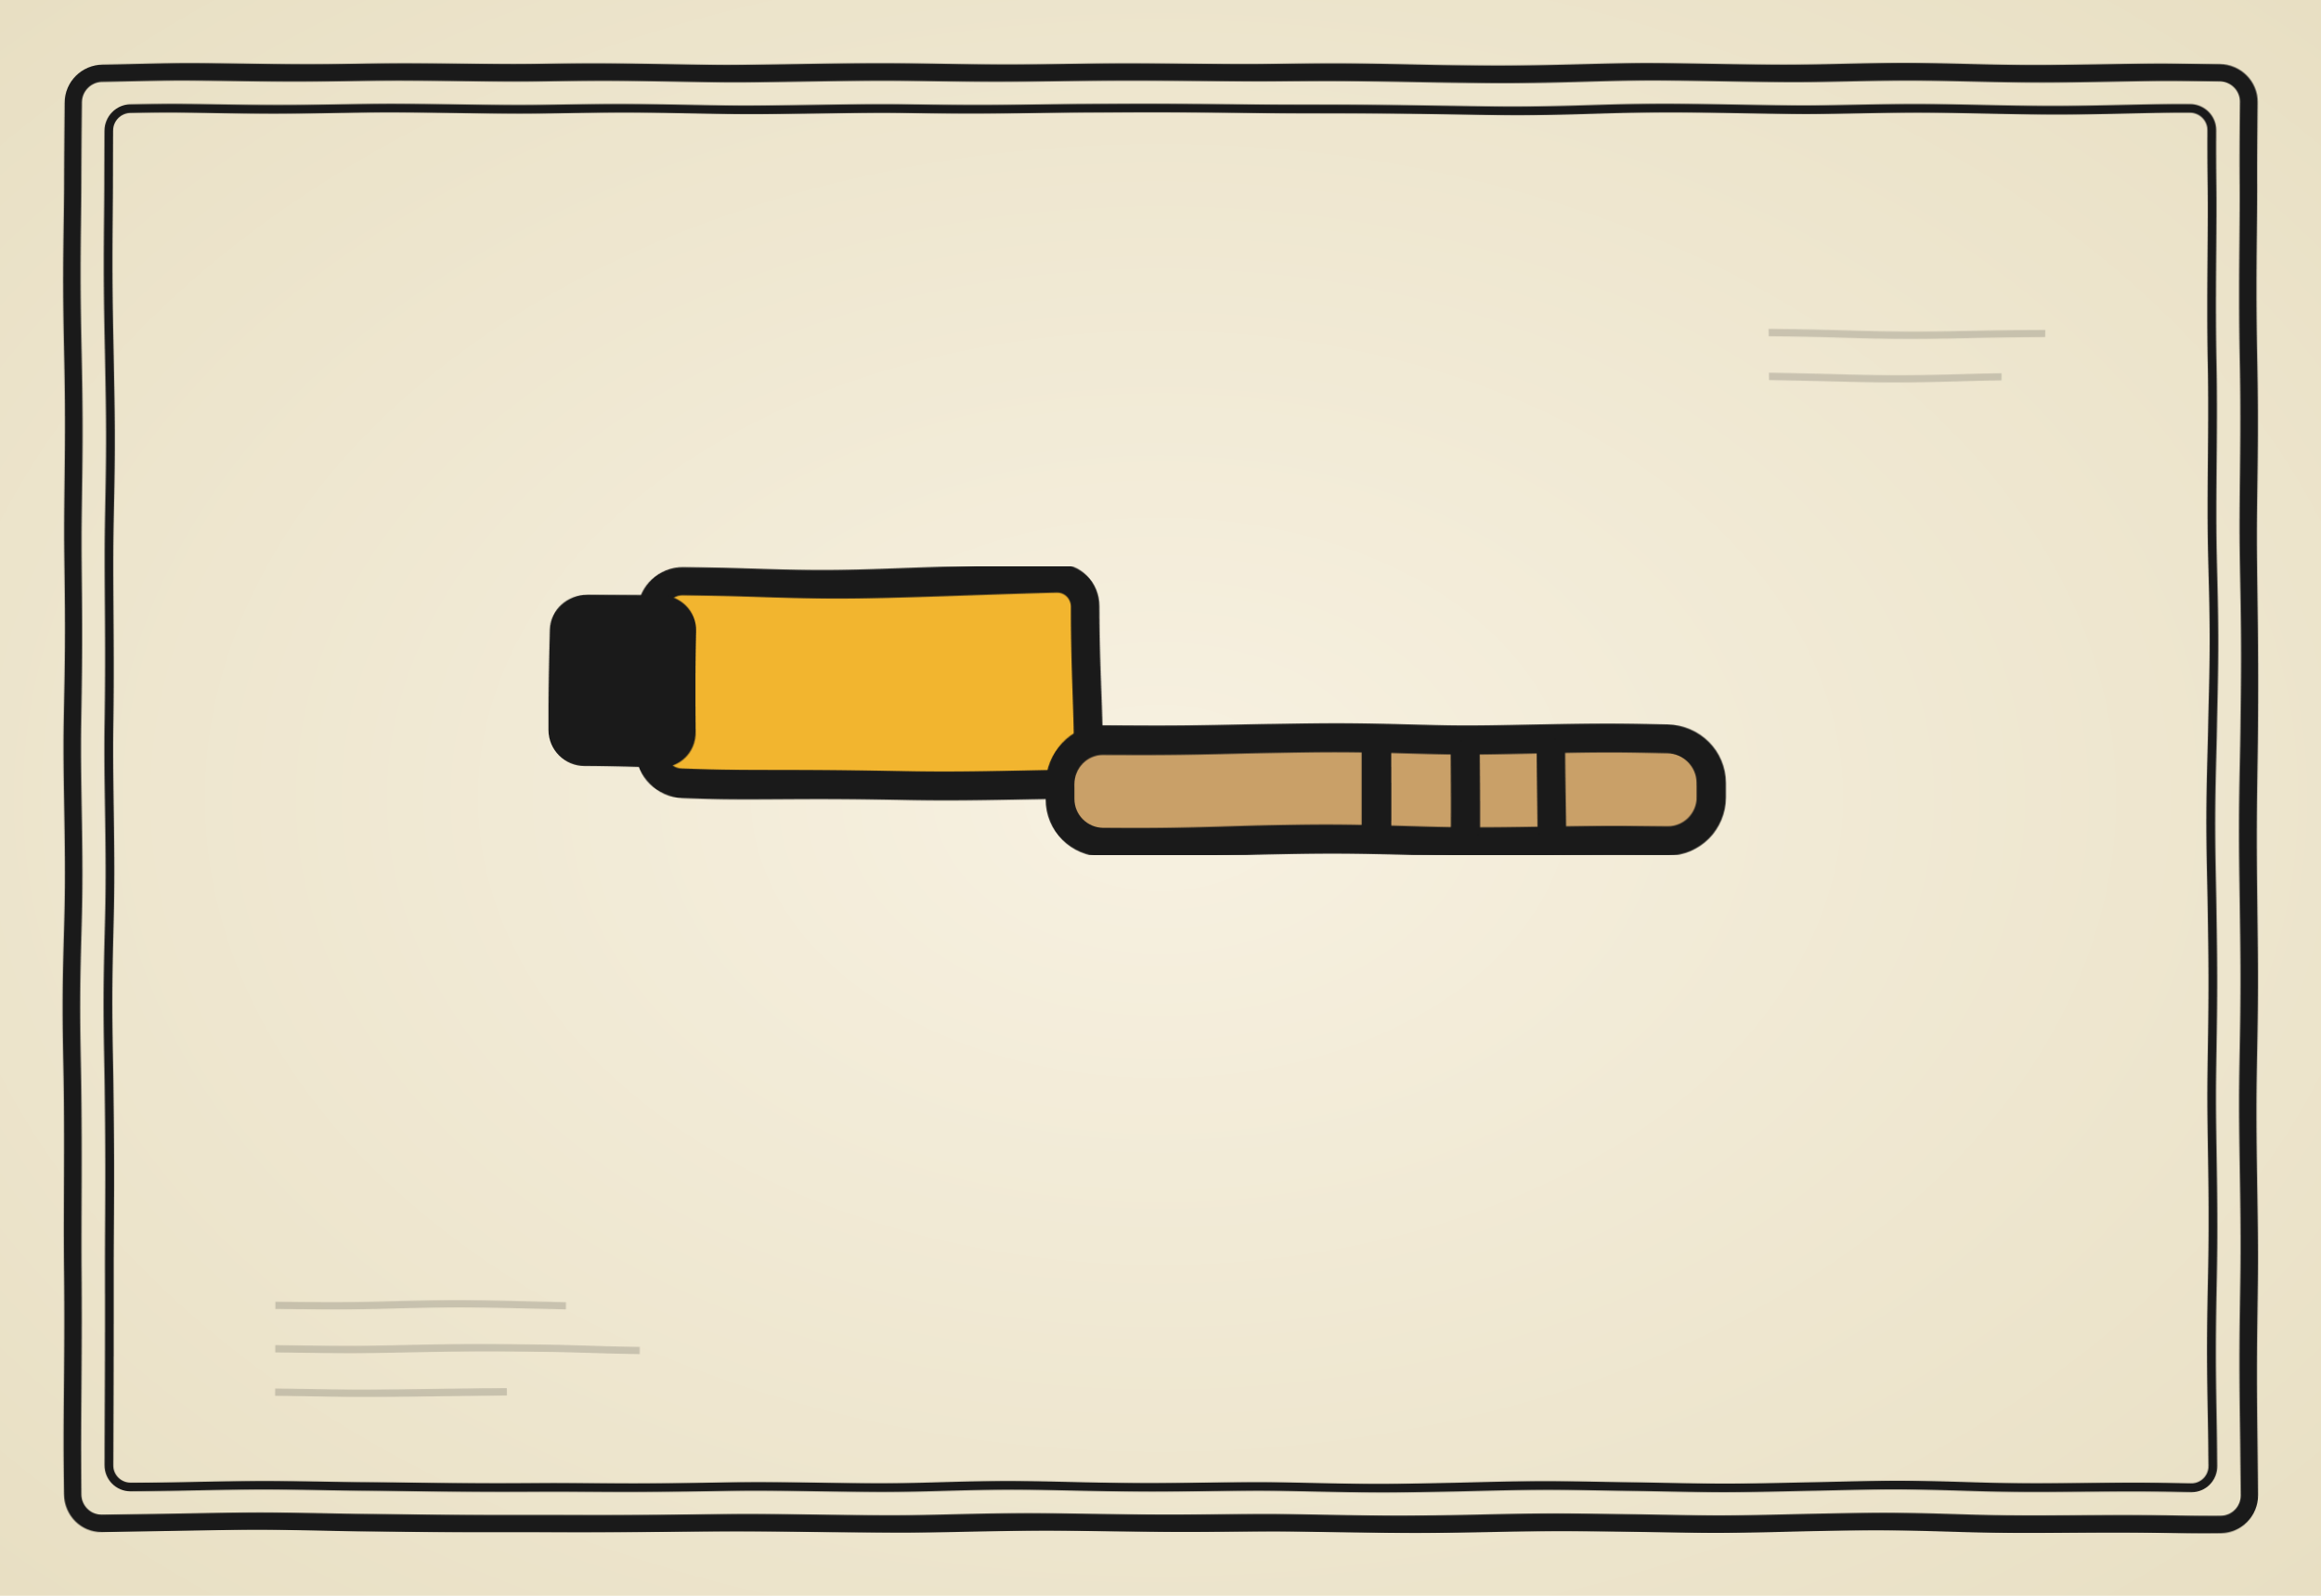
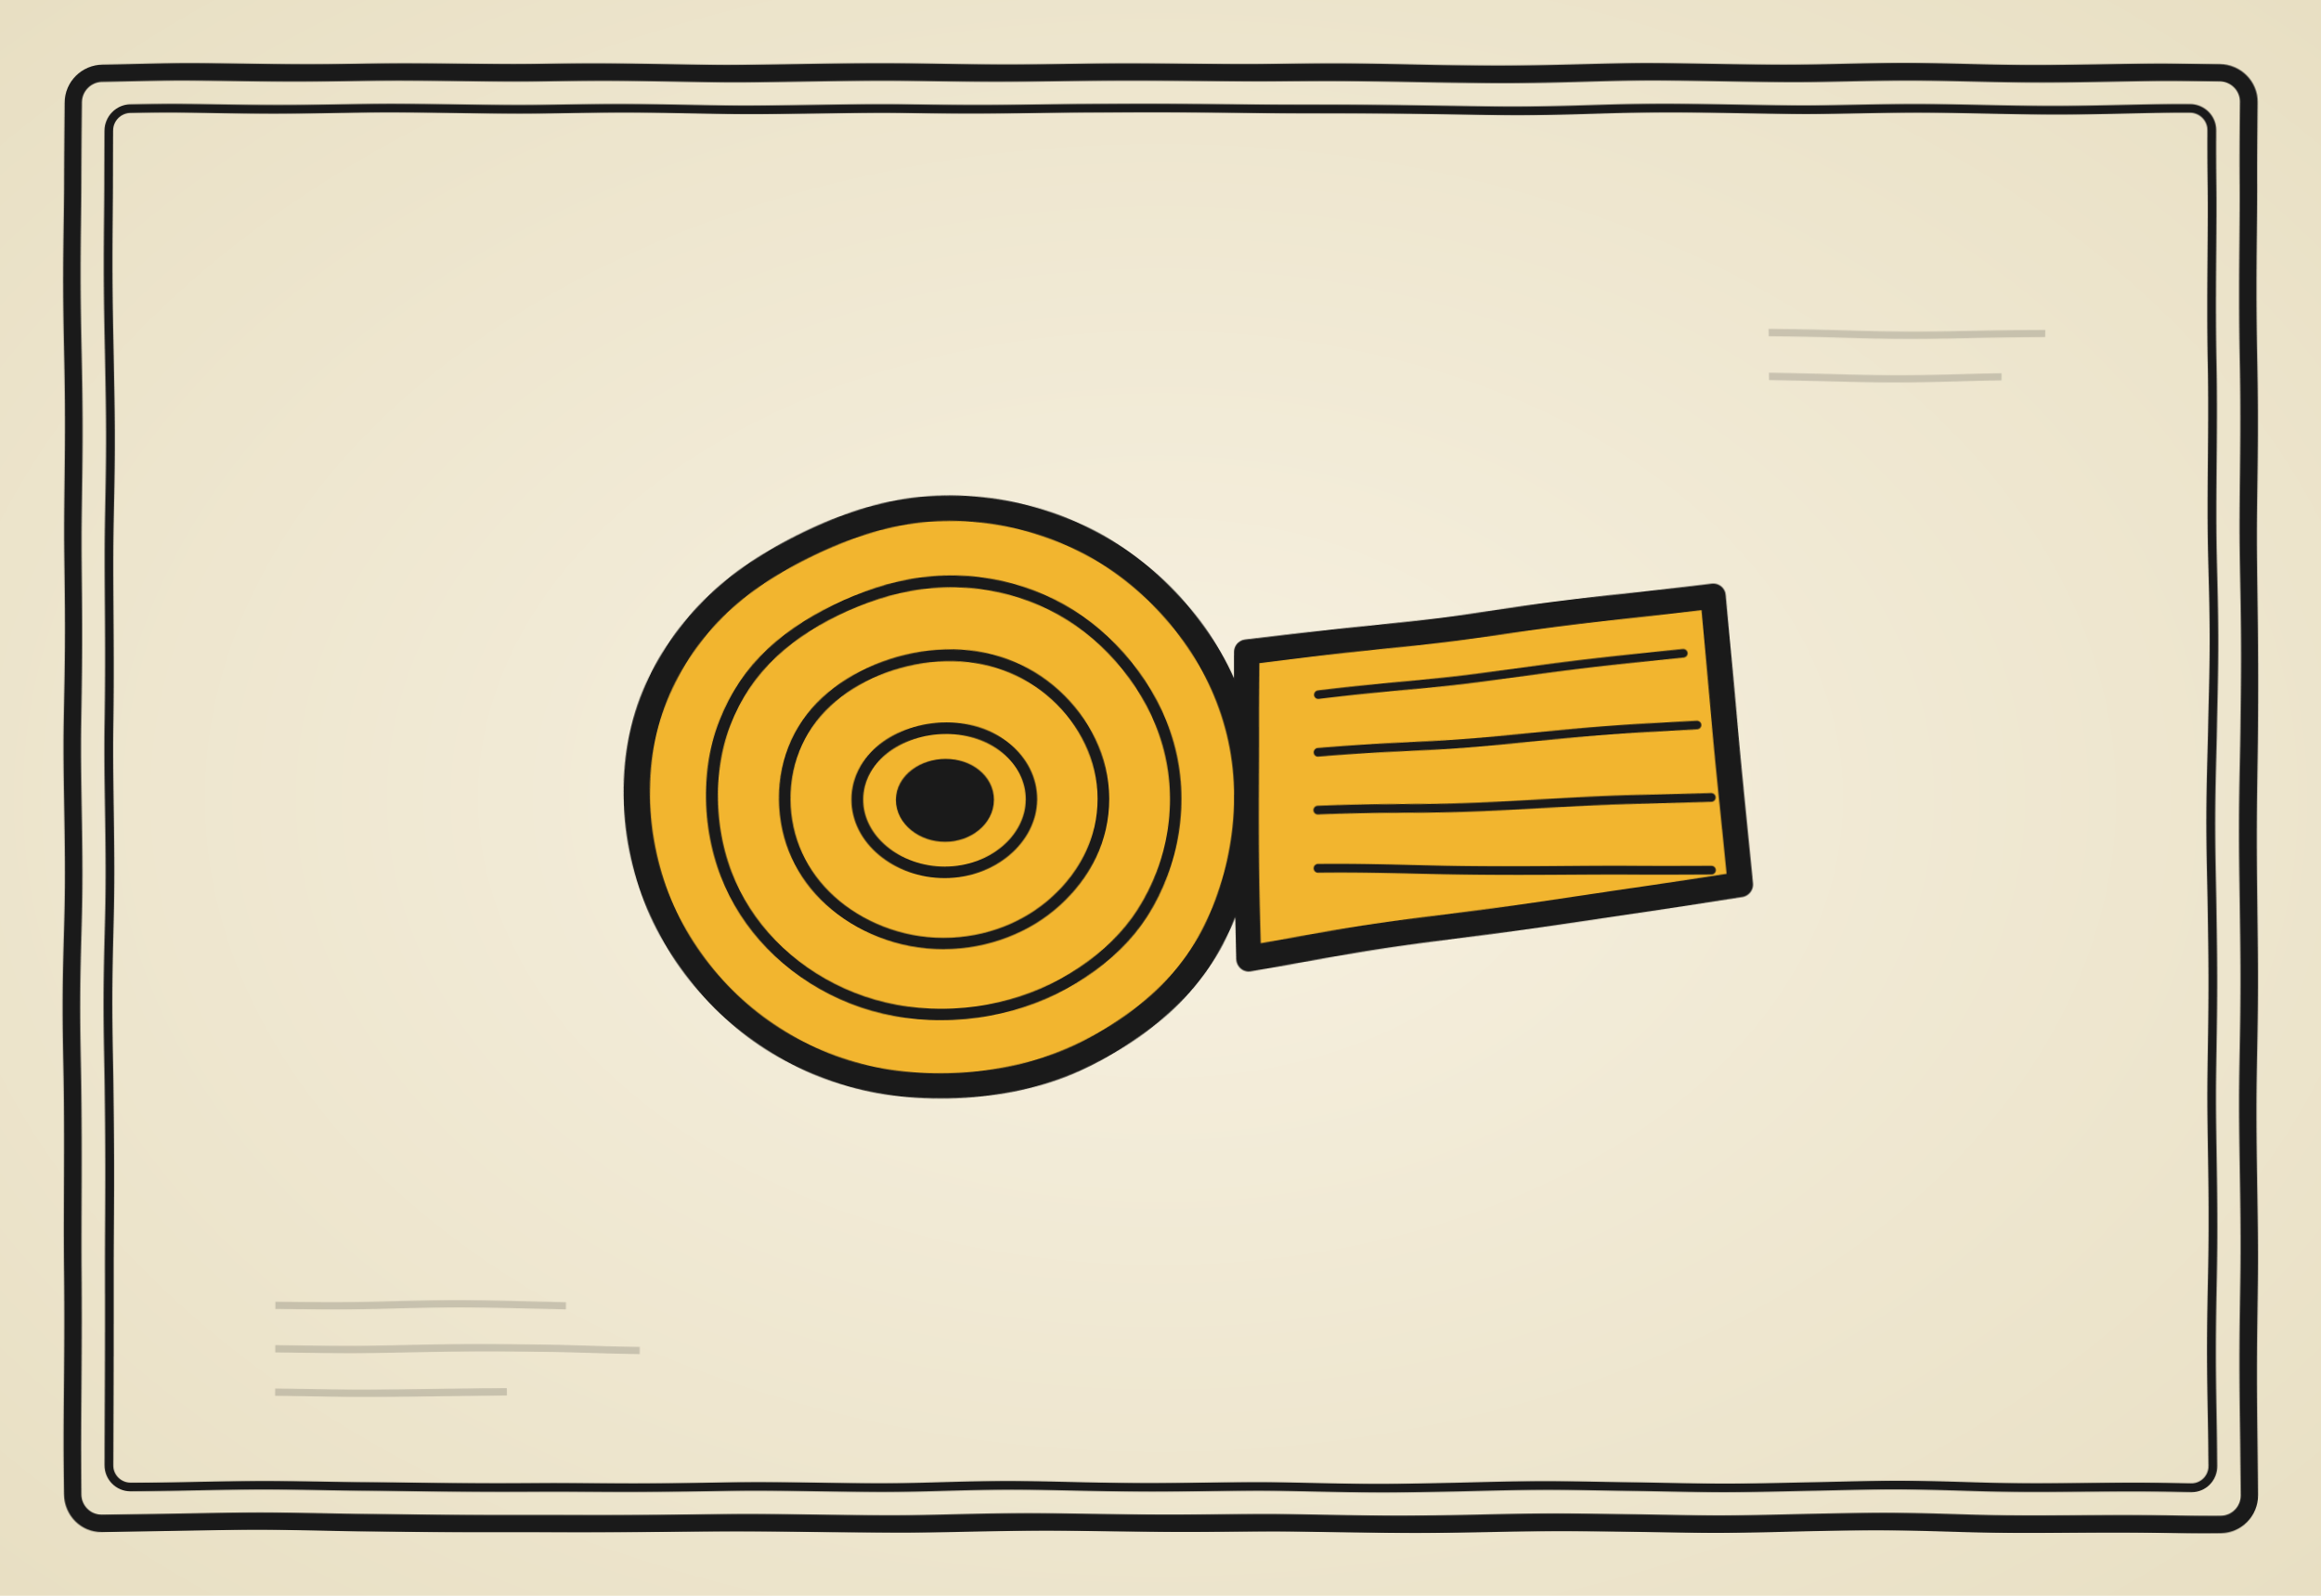
<svg xmlns="http://www.w3.org/2000/svg" viewBox="0 0 320 220" role="img" aria-label="das Bindevlies">
  <defs>
    <radialGradient id="paper" cx="50%" cy="50%" r="70%">
      <stop offset="0%" stop-color="#f7f1e1" />
      <stop offset="100%" stop-color="#e8dfc3" />
    </radialGradient>
    <filter id="sketch" x="-5%" y="-5%" width="110%" height="110%">
      <feTurbulence type="fractalNoise" baseFrequency="0.02" numOctaves="2" seed="311" />
      <feDisplacementMap in="SourceGraphic" scale="1.8" />
    </filter>
    <filter id="sketchLight" x="-5%" y="-5%" width="110%" height="110%">
      <feTurbulence type="fractalNoise" baseFrequency="0.04" numOctaves="1" seed="314" />
      <feDisplacementMap in="SourceGraphic" scale="1.1" />
    </filter>
  </defs>
  <rect width="320" height="220" fill="url(#paper)" />
  <g fill="none" stroke="#1a1a1a" stroke-linecap="round" stroke-linejoin="round" filter="url(#sketchLight)">
    <rect x="10" y="10" width="300" height="200" stroke-width="2.4" rx="4" />
    <rect x="15" y="15" width="290" height="190" stroke-width="1.2" rx="3" />
  </g>
  <g stroke="#1a1a1a" stroke-width="1" opacity="0.18" filter="url(#sketchLight)">
    <line x1="38" y1="180" x2="78" y2="180" />
    <line x1="38" y1="186" x2="88" y2="186" />
    <line x1="38" y1="192" x2="70" y2="192" />
    <line x1="244" y1="46" x2="282" y2="46" />
    <line x1="244" y1="52" x2="276" y2="52" />
  </g>
  <g filter="url(#sketch)">
-     <g stroke="#1a1a1a" stroke-width="4" stroke-linejoin="round" stroke-linecap="round" fill="#f2b52f">
-       <rect x="90" y="80" width="60" height="28" rx="4" />
-       <rect x="78" y="84" width="16" height="20" rx="3" fill="#1a1a1a" />
-       <rect x="146" y="102" width="90" height="14" rx="6" fill="#c9a068" />
-       <line x1="190" y1="104" x2="190" y2="114" />
-       <line x1="202" y1="104" x2="202" y2="114" />
-       <line x1="214" y1="104" x2="214" y2="114" />
+     <g stroke="#1a1a1a" stroke-width="3.5" stroke-linejoin="round" stroke-linecap="round">
+       <ellipse cx="130" cy="110" rx="42" ry="40" fill="#f2b52f" />
+       <ellipse cx="130" cy="110" rx="32" ry="30" fill="none" stroke-width="1.6" />
+       <ellipse cx="130" cy="110" rx="22" ry="20" fill="none" stroke-width="1.6" />
+       <ellipse cx="130" cy="110" rx="12" ry="10" fill="none" stroke-width="1.6" />
+       <ellipse cx="130" cy="110" rx="5" ry="4" fill="#1a1a1a" />
+       <path d="M 172 90 L 236 82 L 240 122 L 172 132 Z" fill="#f2b52f" />
+       <line x1="182" y1="96" x2="232" y2="90" stroke-width="1.2" />
+       <line x1="182" y1="104" x2="234" y2="100" stroke-width="1.2" />
+       <line x1="182" y1="112" x2="236" y2="110" stroke-width="1.2" />
+       <line x1="182" y1="120" x2="236" y2="120" stroke-width="1.2" />
    </g>
  </g>
</svg>
